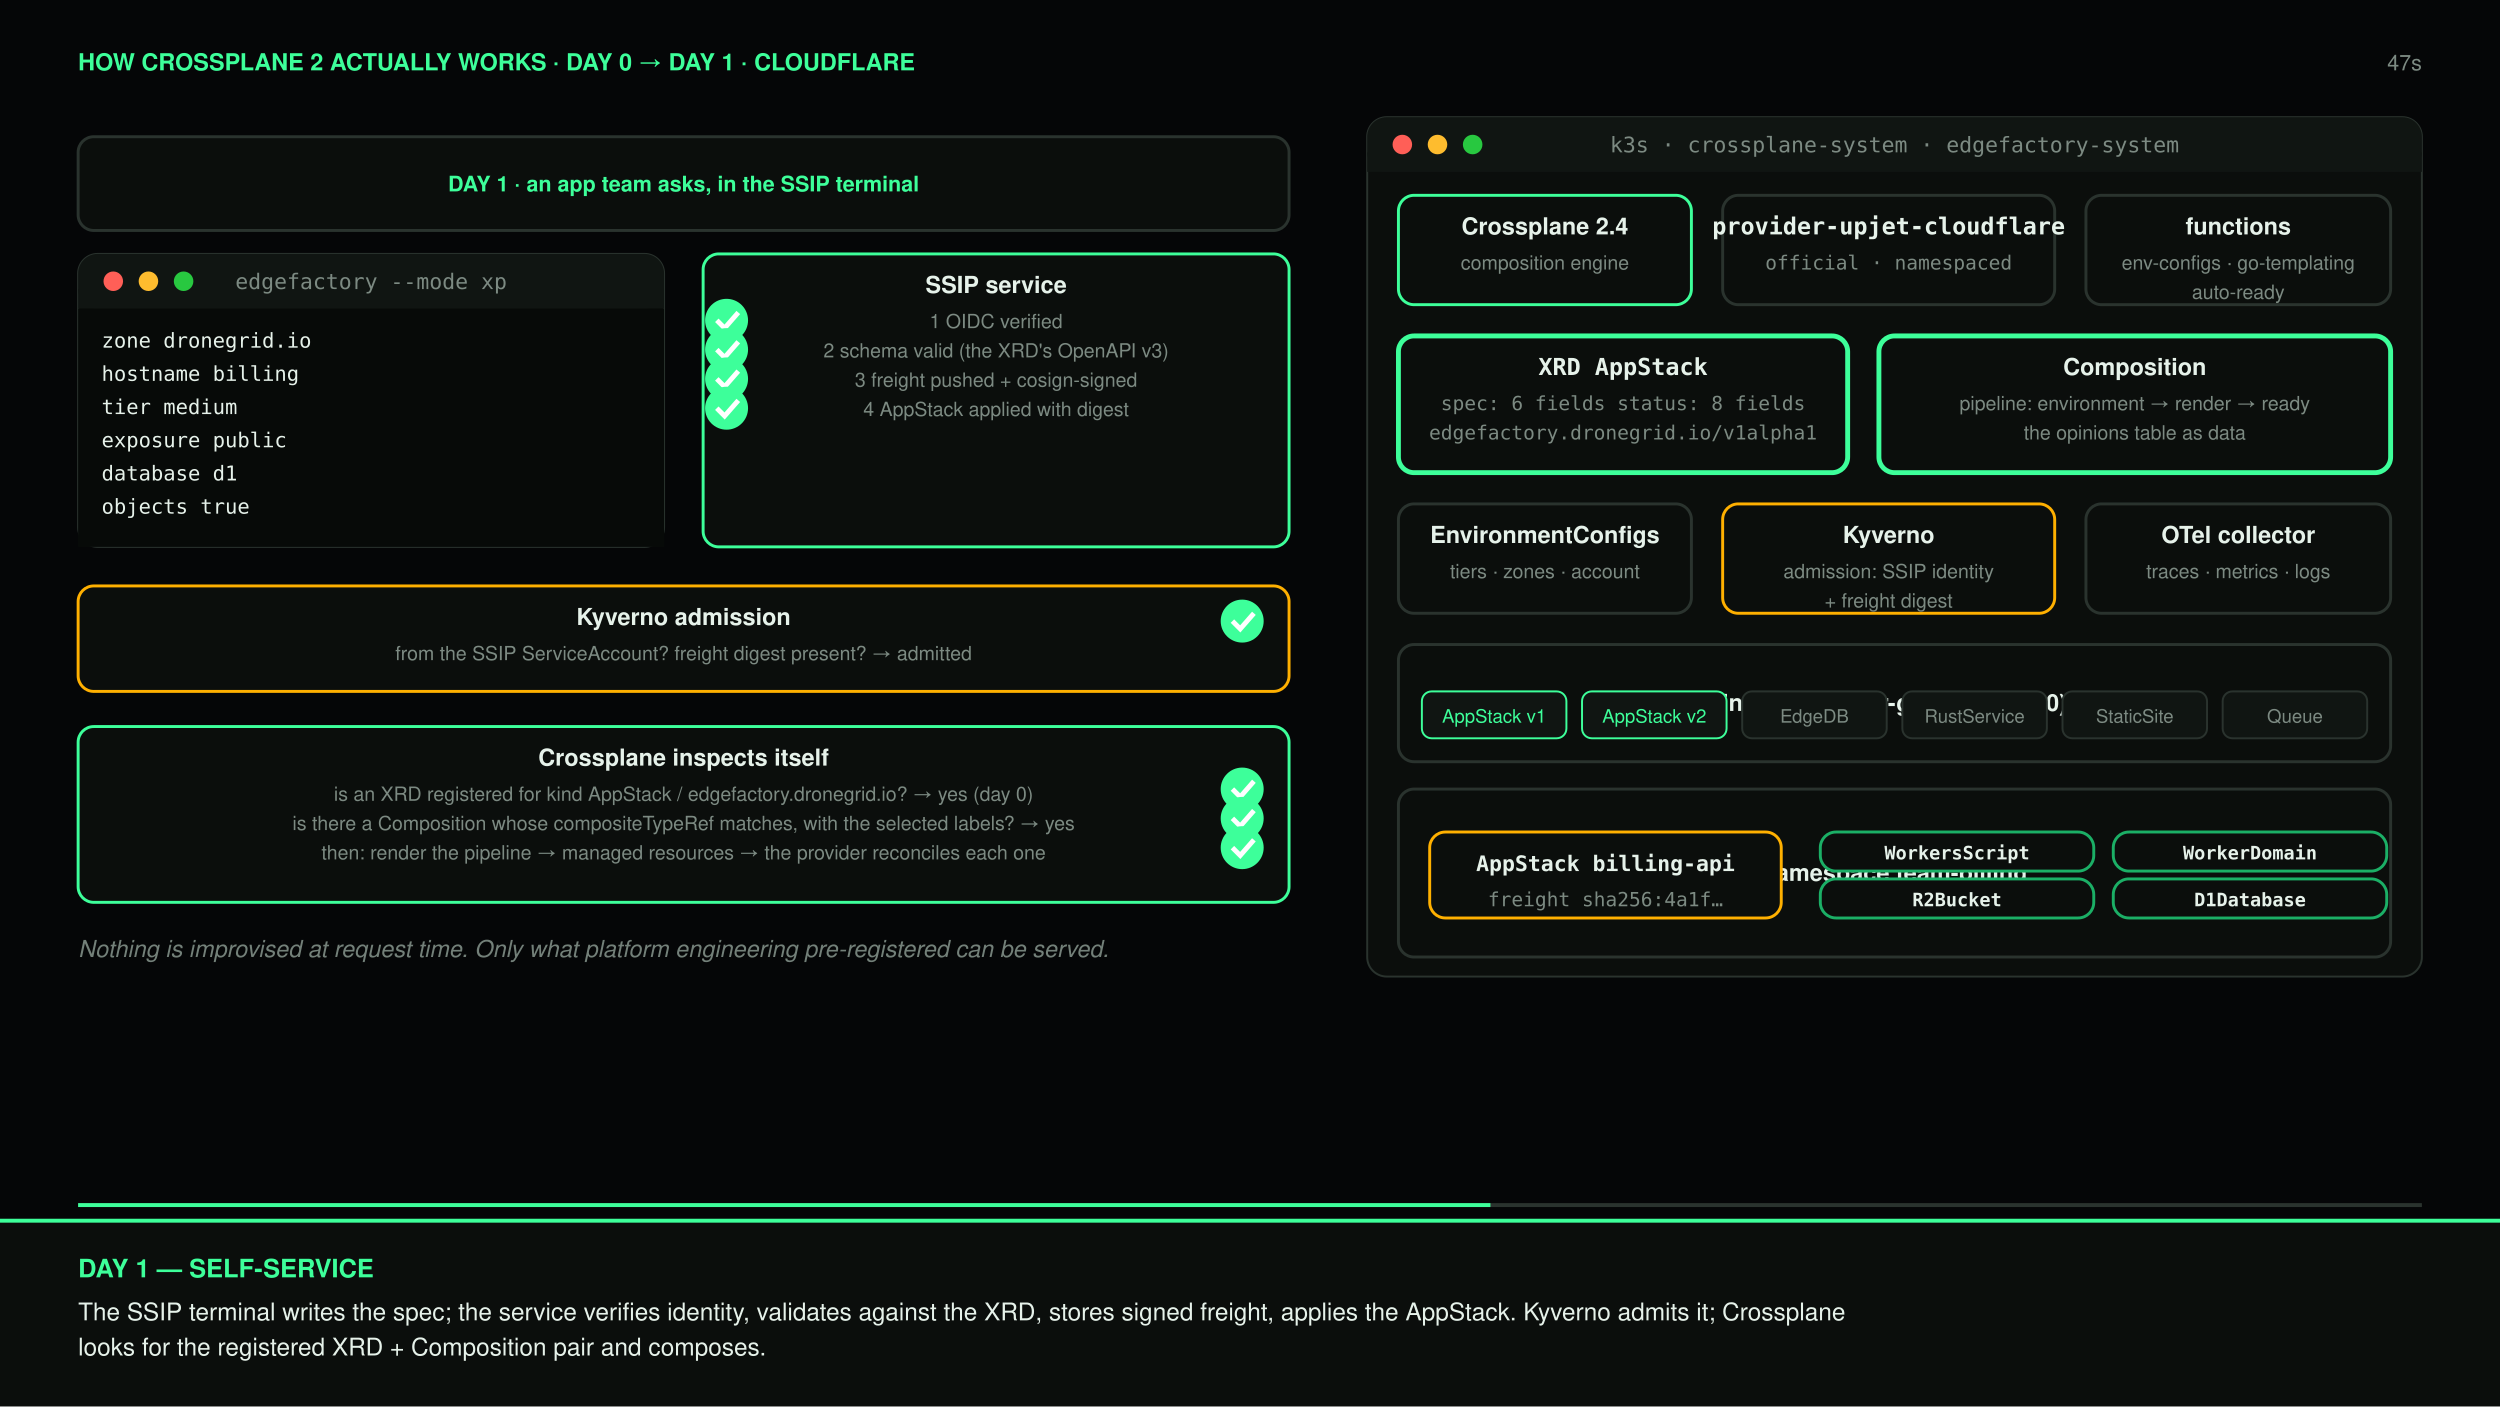
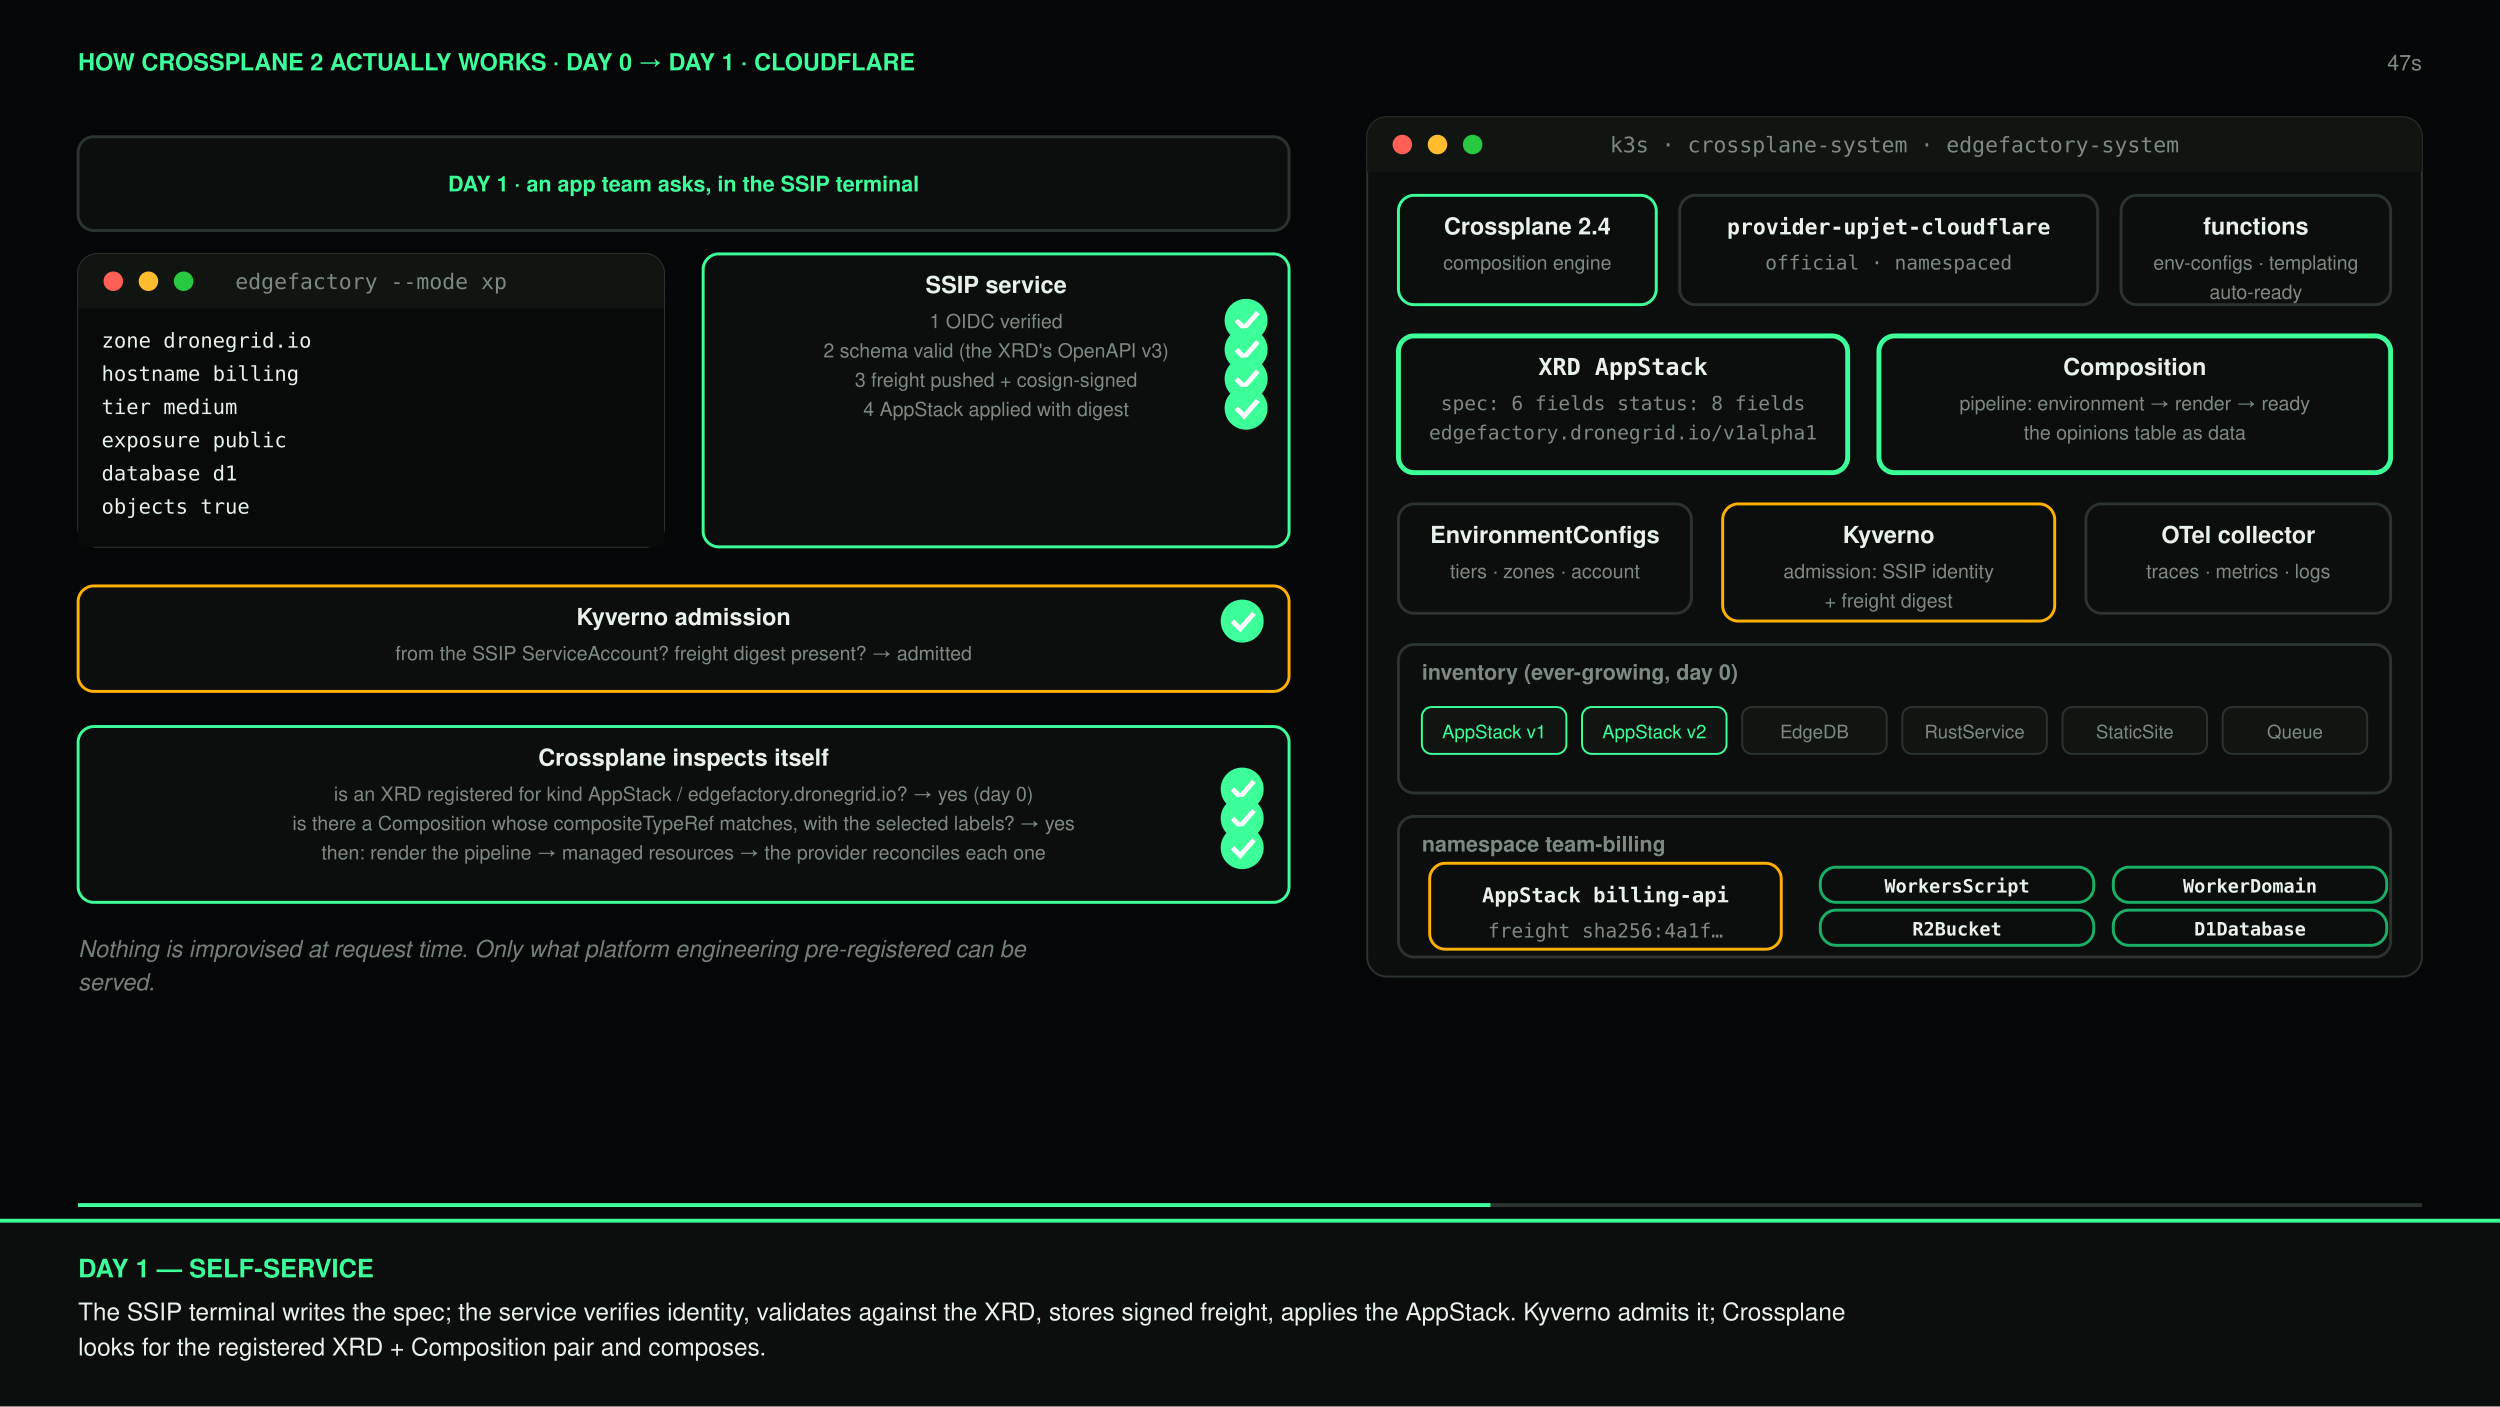
<svg xmlns="http://www.w3.org/2000/svg" role="img" aria-label="04-dispatch at 47s" viewBox="0 0 1280 720" width="1280" height="720">
  <rect width="1280" height="720" fill="#050607" />
  <text x="40" y="36" font-family="'Helvetica Neue', Helvetica, Arial, sans-serif" font-size="12" font-weight="700" fill="#3DFF9A" text-anchor="start">HOW CROSSPLANE 2 ACTUALLY WORKS · DAY 0 → DAY 1 · CLOUDFLARE</text>
  <text x="1240" y="36" font-family="'Helvetica Neue', Helvetica, Arial, sans-serif" font-size="11" font-weight="400" fill="#7C8A82" text-anchor="end">47s</text>
  <g transform="translate(700 60)">
    <rect width="540" height="440" rx="10" fill="#0B0E0C" stroke="#2A332E" />
    <rect width="540" height="28" rx="10" fill="#101512" />
    <rect y="18" width="540" height="10" fill="#101512" />
    <circle cx="18" cy="14" r="5" fill="#FF5F57" />
    <circle cx="36" cy="14" r="5" fill="#FEBC2E" />
    <circle cx="54" cy="14" r="5" fill="#28C840" />
    <text x="270" y="18" font-family="'JetBrains Mono', Menlo, Consolas, monospace" font-size="11" font-weight="400" fill="#7C8A82" text-anchor="middle">k3s · crossplane-system · edgefactory-system</text>
    <g transform="translate(0 28)" />
  </g>
  <g opacity="1.000" transform="translate(0 0.0)">
-     <rect x="716" y="100" width="150" height="56" rx="8" fill="#0B0E0C" stroke="#3DFF9A" stroke-width="1.5" />
-     <text x="791" y="120" font-family="'Helvetica Neue', Helvetica, Arial, sans-serif" font-size="12" font-weight="700" fill="#E6F2EA" text-anchor="middle">Crossplane 2.4</text>
-     <text x="791" y="138" font-family="'Helvetica Neue', Helvetica, Arial, sans-serif" font-size="10" font-weight="400" fill="#7C8A82" text-anchor="middle">composition engine</text>
+     <rect x="716" y="100" width="132" height="56" rx="8" fill="#0B0E0C" stroke="#3DFF9A" stroke-width="1.5" />
+     <text x="782" y="120" font-family="'Helvetica Neue', Helvetica, Arial, sans-serif" font-size="12" font-weight="700" fill="#E6F2EA" text-anchor="middle">Crossplane 2.4</text>
+     <text x="782" y="138" font-family="'Helvetica Neue', Helvetica, Arial, sans-serif" font-size="10" font-weight="400" fill="#7C8A82" text-anchor="middle">composition engine</text>
  </g>
  <g opacity="1.000" transform="translate(0 0.0)">
-     <rect x="882" y="100" width="170" height="56" rx="8" fill="#0B0E0C" stroke="#2A332E" stroke-width="1.5" />
-     <text x="967" y="120" font-family="'JetBrains Mono', Menlo, Consolas, monospace" font-size="12" font-weight="700" fill="#E6F2EA" text-anchor="middle">provider-upjet-cloudflare</text>
+     <rect x="860" y="100" width="214" height="56" rx="8" fill="#0B0E0C" stroke="#2A332E" stroke-width="1.5" />
+     <text x="967" y="120" font-family="'JetBrains Mono', Menlo, Consolas, monospace" font-size="11" font-weight="700" fill="#E6F2EA" text-anchor="middle">provider-upjet-cloudflare</text>
    <text x="967" y="138" font-family="'JetBrains Mono', Menlo, Consolas, monospace" font-size="10" font-weight="400" fill="#7C8A82" text-anchor="middle">official · namespaced</text>
  </g>
  <g opacity="1.000" transform="translate(0 0.0)">
-     <rect x="1068" y="100" width="156" height="56" rx="8" fill="#0B0E0C" stroke="#2A332E" stroke-width="1.5" />
-     <text x="1146" y="120" font-family="'Helvetica Neue', Helvetica, Arial, sans-serif" font-size="12" font-weight="700" fill="#E6F2EA" text-anchor="middle">functions</text>
-     <text x="1146" y="138" font-family="'Helvetica Neue', Helvetica, Arial, sans-serif" font-size="10" font-weight="400" fill="#7C8A82" text-anchor="middle">env-configs · go-templating</text>
-     <text x="1146" y="153" font-family="'Helvetica Neue', Helvetica, Arial, sans-serif" font-size="10" font-weight="400" fill="#7C8A82" text-anchor="middle">auto-ready</text>
+     <rect x="1086" y="100" width="138" height="56" rx="8" fill="#0B0E0C" stroke="#2A332E" stroke-width="1.5" />
+     <text x="1155" y="120" font-family="'Helvetica Neue', Helvetica, Arial, sans-serif" font-size="12" font-weight="700" fill="#E6F2EA" text-anchor="middle">functions</text>
+     <text x="1155" y="138" font-family="'Helvetica Neue', Helvetica, Arial, sans-serif" font-size="10" font-weight="400" fill="#7C8A82" text-anchor="middle">env-configs · templating</text>
+     <text x="1155" y="153" font-family="'Helvetica Neue', Helvetica, Arial, sans-serif" font-size="10" font-weight="400" fill="#7C8A82" text-anchor="middle">auto-ready</text>
  </g>
  <g opacity="1.000" transform="translate(0 0.0)">
    <rect x="716" y="172" width="230" height="70" rx="8" fill="#0B0E0C" stroke="#3DFF9A" stroke-width="2.5" />
    <text x="831" y="192" font-family="'JetBrains Mono', Menlo, Consolas, monospace" font-size="12" font-weight="700" fill="#E6F2EA" text-anchor="middle">XRD  AppStack</text>
    <text x="831" y="210" font-family="'JetBrains Mono', Menlo, Consolas, monospace" font-size="10" font-weight="400" fill="#7C8A82" text-anchor="middle">spec: 6 fields   status: 8 fields</text>
    <text x="831" y="225" font-family="'JetBrains Mono', Menlo, Consolas, monospace" font-size="10" font-weight="400" fill="#7C8A82" text-anchor="middle">edgefactory.dronegrid.io/v1alpha1</text>
  </g>
  <g opacity="1.000" transform="translate(0 0.0)">
    <rect x="962" y="172" width="262" height="70" rx="8" fill="#0B0E0C" stroke="#3DFF9A" stroke-width="2.5" />
    <text x="1093" y="192" font-family="'Helvetica Neue', Helvetica, Arial, sans-serif" font-size="12" font-weight="700" fill="#E6F2EA" text-anchor="middle">Composition</text>
    <text x="1093" y="210" font-family="'Helvetica Neue', Helvetica, Arial, sans-serif" font-size="10" font-weight="400" fill="#7C8A82" text-anchor="middle">pipeline: environment → render → ready</text>
    <text x="1093" y="225" font-family="'Helvetica Neue', Helvetica, Arial, sans-serif" font-size="10" font-weight="400" fill="#7C8A82" text-anchor="middle">the opinions table as data</text>
  </g>
  <g opacity="1.000" transform="translate(0 0.0)">
    <rect x="716" y="258" width="150" height="56" rx="8" fill="#0B0E0C" stroke="#2A332E" stroke-width="1.5" />
    <text x="791" y="278" font-family="'Helvetica Neue', Helvetica, Arial, sans-serif" font-size="12" font-weight="700" fill="#E6F2EA" text-anchor="middle">EnvironmentConfigs</text>
    <text x="791" y="296" font-family="'Helvetica Neue', Helvetica, Arial, sans-serif" font-size="10" font-weight="400" fill="#7C8A82" text-anchor="middle">tiers · zones · account</text>
  </g>
  <g opacity="1.000" transform="translate(0 0.0)">
-     <rect x="882" y="258" width="170" height="56" rx="8" fill="#0B0E0C" stroke="#FFB000" stroke-width="1.5" />
+     <rect x="882" y="258" width="170" height="60" rx="8" fill="#0B0E0C" stroke="#FFB000" stroke-width="1.5" />
    <text x="967" y="278" font-family="'Helvetica Neue', Helvetica, Arial, sans-serif" font-size="12" font-weight="700" fill="#E6F2EA" text-anchor="middle">Kyverno</text>
    <text x="967" y="296" font-family="'Helvetica Neue', Helvetica, Arial, sans-serif" font-size="10" font-weight="400" fill="#7C8A82" text-anchor="middle">admission: SSIP identity</text>
    <text x="967" y="311" font-family="'Helvetica Neue', Helvetica, Arial, sans-serif" font-size="10" font-weight="400" fill="#7C8A82" text-anchor="middle">+ freight digest</text>
  </g>
  <g opacity="1.000" transform="translate(0 0.0)">
    <rect x="1068" y="258" width="156" height="56" rx="8" fill="#0B0E0C" stroke="#2A332E" stroke-width="1.5" />
    <text x="1146" y="278" font-family="'Helvetica Neue', Helvetica, Arial, sans-serif" font-size="12" font-weight="700" fill="#E6F2EA" text-anchor="middle">OTel collector</text>
    <text x="1146" y="296" font-family="'Helvetica Neue', Helvetica, Arial, sans-serif" font-size="10" font-weight="400" fill="#7C8A82" text-anchor="middle">traces · metrics · logs</text>
  </g>
  <g opacity="1.000" transform="translate(0 0.0)">
-     <rect x="716" y="330" width="508" height="60" rx="8" fill="#0B0E0C" stroke="#2A332E" stroke-width="1.5" />
-     <text x="970" y="364" font-family="'Helvetica Neue', Helvetica, Arial, sans-serif" font-size="12" font-weight="700" fill="#E6F2EA" text-anchor="middle">inventory  (ever-growing, day 0)</text>
+     <rect x="716" y="330" width="508" height="76" rx="8" fill="#0B0E0C" stroke="#2A332E" stroke-width="1.5" />
+     <text x="728" y="348" font-family="'Helvetica Neue', Helvetica, Arial, sans-serif" font-size="11" font-weight="700" fill="#7C8A82" text-anchor="start">inventory  (ever-growing, day 0)</text>
  </g>
  <g opacity="1.000">
-     <rect x="728" y="354" width="74" height="24" rx="5" fill="#101512" stroke="#3DFF9A" />
-     <text x="765" y="370" font-family="'Helvetica Neue', Helvetica, Arial, sans-serif" font-size="9.5" font-weight="400" fill="#3DFF9A" text-anchor="middle">AppStack v1</text>
+     <rect x="728" y="362" width="74" height="24" rx="5" fill="#101512" stroke="#3DFF9A" />
+     <text x="765" y="378" font-family="'Helvetica Neue', Helvetica, Arial, sans-serif" font-size="9.5" font-weight="400" fill="#3DFF9A" text-anchor="middle">AppStack v1</text>
  </g>
  <g opacity="1.000">
-     <rect x="810" y="354" width="74" height="24" rx="5" fill="#101512" stroke="#3DFF9A" />
-     <text x="847" y="370" font-family="'Helvetica Neue', Helvetica, Arial, sans-serif" font-size="9.5" font-weight="400" fill="#3DFF9A" text-anchor="middle">AppStack v2</text>
+     <rect x="810" y="362" width="74" height="24" rx="5" fill="#101512" stroke="#3DFF9A" />
+     <text x="847" y="378" font-family="'Helvetica Neue', Helvetica, Arial, sans-serif" font-size="9.5" font-weight="400" fill="#3DFF9A" text-anchor="middle">AppStack v2</text>
  </g>
  <g opacity="1.000">
-     <rect x="892" y="354" width="74" height="24" rx="5" fill="#101512" stroke="#2A332E" />
-     <text x="929" y="370" font-family="'Helvetica Neue', Helvetica, Arial, sans-serif" font-size="9.5" font-weight="400" fill="#7C8A82" text-anchor="middle">EdgeDB</text>
+     <rect x="892" y="362" width="74" height="24" rx="5" fill="#101512" stroke="#2A332E" />
+     <text x="929" y="378" font-family="'Helvetica Neue', Helvetica, Arial, sans-serif" font-size="9.5" font-weight="400" fill="#7C8A82" text-anchor="middle">EdgeDB</text>
  </g>
  <g opacity="1.000">
-     <rect x="974" y="354" width="74" height="24" rx="5" fill="#101512" stroke="#2A332E" />
-     <text x="1011" y="370" font-family="'Helvetica Neue', Helvetica, Arial, sans-serif" font-size="9.5" font-weight="400" fill="#7C8A82" text-anchor="middle">RustService</text>
+     <rect x="974" y="362" width="74" height="24" rx="5" fill="#101512" stroke="#2A332E" />
+     <text x="1011" y="378" font-family="'Helvetica Neue', Helvetica, Arial, sans-serif" font-size="9.5" font-weight="400" fill="#7C8A82" text-anchor="middle">RustService</text>
  </g>
  <g opacity="1.000">
-     <rect x="1056" y="354" width="74" height="24" rx="5" fill="#101512" stroke="#2A332E" />
-     <text x="1093" y="370" font-family="'Helvetica Neue', Helvetica, Arial, sans-serif" font-size="9.5" font-weight="400" fill="#7C8A82" text-anchor="middle">StaticSite</text>
+     <rect x="1056" y="362" width="74" height="24" rx="5" fill="#101512" stroke="#2A332E" />
+     <text x="1093" y="378" font-family="'Helvetica Neue', Helvetica, Arial, sans-serif" font-size="9.5" font-weight="400" fill="#7C8A82" text-anchor="middle">StaticSite</text>
  </g>
  <g opacity="1.000">
-     <rect x="1138" y="354" width="74" height="24" rx="5" fill="#101512" stroke="#2A332E" />
-     <text x="1175" y="370" font-family="'Helvetica Neue', Helvetica, Arial, sans-serif" font-size="9.5" font-weight="400" fill="#7C8A82" text-anchor="middle">Queue</text>
+     <rect x="1138" y="362" width="74" height="24" rx="5" fill="#101512" stroke="#2A332E" />
+     <text x="1175" y="378" font-family="'Helvetica Neue', Helvetica, Arial, sans-serif" font-size="9.5" font-weight="400" fill="#7C8A82" text-anchor="middle">Queue</text>
  </g>
  <g opacity="1.000" transform="translate(0 0.0)">
-     <rect x="716" y="404" width="508" height="86" rx="8" fill="#0B0E0C" stroke="#2A332E" stroke-width="1.5" />
-     <text x="970" y="451" font-family="'Helvetica Neue', Helvetica, Arial, sans-serif" font-size="12" font-weight="700" fill="#E6F2EA" text-anchor="middle">namespace team-billing</text>
+     <rect x="716" y="418" width="508" height="72" rx="8" fill="#0B0E0C" stroke="#2A332E" stroke-width="1.5" />
+     <text x="728" y="436" font-family="'Helvetica Neue', Helvetica, Arial, sans-serif" font-size="11" font-weight="700" fill="#7C8A82" text-anchor="start">namespace team-billing</text>
  </g>
  <g opacity="1.000" transform="translate(0 0.0)">
    <rect x="40" y="70" width="620" height="48" rx="8" fill="#0B0E0C" stroke="#2A332E" stroke-width="1.5" />
    <text x="350" y="98" font-family="'Helvetica Neue', Helvetica, Arial, sans-serif" font-size="11" font-weight="700" fill="#3DFF9A" text-anchor="middle">DAY 1 · an app team asks, in the SSIP terminal</text>
  </g>
  <g opacity="1.000" transform="translate(0 0.0)">
    <g transform="translate(40 130)">
      <rect width="300" height="150" rx="10" fill="#0B0E0C" stroke="#2A332E" />
      <rect width="300" height="28" rx="10" fill="#101512" />
      <rect y="18" width="300" height="10" fill="#101512" />
      <circle cx="18" cy="14" r="5" fill="#FF5F57" />
      <circle cx="36" cy="14" r="5" fill="#FEBC2E" />
      <circle cx="54" cy="14" r="5" fill="#28C840" />
      <text x="150" y="18" font-family="'JetBrains Mono', Menlo, Consolas, monospace" font-size="11" font-weight="400" fill="#7C8A82" text-anchor="middle">edgefactory --mode xp</text>
      <g transform="translate(0 28)">
        <rect width="300" height="122" fill="#070A08" />
        <text x="12" y="20" font-family="'JetBrains Mono', Menlo, Consolas, monospace" font-size="10.5" font-weight="400" fill="#E6F2EA" text-anchor="start">zone       dronegrid.io</text>
        <text x="12" y="37" font-family="'JetBrains Mono', Menlo, Consolas, monospace" font-size="10.5" font-weight="400" fill="#E6F2EA" text-anchor="start">hostname   billing</text>
        <text x="12" y="54" font-family="'JetBrains Mono', Menlo, Consolas, monospace" font-size="10.5" font-weight="400" fill="#E6F2EA" text-anchor="start">tier       medium</text>
        <text x="12" y="71" font-family="'JetBrains Mono', Menlo, Consolas, monospace" font-size="10.5" font-weight="400" fill="#E6F2EA" text-anchor="start">exposure   public</text>
        <text x="12" y="88" font-family="'JetBrains Mono', Menlo, Consolas, monospace" font-size="10.5" font-weight="400" fill="#E6F2EA" text-anchor="start">database   d1</text>
        <text x="12" y="105" font-family="'JetBrains Mono', Menlo, Consolas, monospace" font-size="10.5" font-weight="400" fill="#E6F2EA" text-anchor="start">objects    true</text>
      </g>
    </g>
  </g>
  <g opacity="1.000" transform="translate(0 0.0)">
    <rect x="360" y="130" width="300" height="150" rx="8" fill="#0B0E0C" stroke="#3DFF9A" stroke-width="1.5" />
    <text x="510" y="150" font-family="'Helvetica Neue', Helvetica, Arial, sans-serif" font-size="12" font-weight="700" fill="#E6F2EA" text-anchor="middle">SSIP service</text>
    <text x="510" y="168" font-family="'Helvetica Neue', Helvetica, Arial, sans-serif" font-size="10" font-weight="400" fill="#7C8A82" text-anchor="middle">1 OIDC verified</text>
    <text x="510" y="183" font-family="'Helvetica Neue', Helvetica, Arial, sans-serif" font-size="10" font-weight="400" fill="#7C8A82" text-anchor="middle">2 schema valid (the XRD's OpenAPI v3)</text>
    <text x="510" y="198" font-family="'Helvetica Neue', Helvetica, Arial, sans-serif" font-size="10" font-weight="400" fill="#7C8A82" text-anchor="middle">3 freight pushed + cosign-signed</text>
    <text x="510" y="213" font-family="'Helvetica Neue', Helvetica, Arial, sans-serif" font-size="10" font-weight="400" fill="#7C8A82" text-anchor="middle">4 AppStack applied with digest</text>
  </g>
  <g opacity="1.000">
-     <circle cx="372" cy="164" r="11" fill="#3DFF9A" />
-     <path d="M367,164 l4,4 l7,-8" stroke="#FFFFFF" stroke-width="2.5" fill="none" />
+     <circle cx="638" cy="164" r="11" fill="#3DFF9A" />
+     <path d="M633,164 l4,4 l7,-8" stroke="#FFFFFF" stroke-width="2.5" fill="none" />
  </g>
  <g opacity="1.000">
-     <circle cx="372" cy="179" r="11" fill="#3DFF9A" />
-     <path d="M367,179 l4,4 l7,-8" stroke="#FFFFFF" stroke-width="2.5" fill="none" />
+     <circle cx="638" cy="179" r="11" fill="#3DFF9A" />
+     <path d="M633,179 l4,4 l7,-8" stroke="#FFFFFF" stroke-width="2.5" fill="none" />
  </g>
  <g opacity="1.000">
-     <circle cx="372" cy="194" r="11" fill="#3DFF9A" />
-     <path d="M367,194 l4,4 l7,-8" stroke="#FFFFFF" stroke-width="2.5" fill="none" />
+     <circle cx="638" cy="194" r="11" fill="#3DFF9A" />
+     <path d="M633,194 l4,4 l7,-8" stroke="#FFFFFF" stroke-width="2.5" fill="none" />
  </g>
  <g opacity="1.000">
-     <circle cx="372" cy="209" r="11" fill="#3DFF9A" />
-     <path d="M367,209 l4,4 l7,-8" stroke="#FFFFFF" stroke-width="2.5" fill="none" />
+     <circle cx="638" cy="209" r="11" fill="#3DFF9A" />
+     <path d="M633,209 l4,4 l7,-8" stroke="#FFFFFF" stroke-width="2.5" fill="none" />
  </g>
  <g opacity="1.000" transform="translate(0 0.0)">
    <rect x="40" y="300" width="620" height="54" rx="8" fill="#0B0E0C" stroke="#FFB000" stroke-width="1.5" />
    <text x="350" y="320" font-family="'Helvetica Neue', Helvetica, Arial, sans-serif" font-size="12" font-weight="700" fill="#E6F2EA" text-anchor="middle">Kyverno admission</text>
    <text x="350" y="338" font-family="'Helvetica Neue', Helvetica, Arial, sans-serif" font-size="10" font-weight="400" fill="#7C8A82" text-anchor="middle">from the SSIP ServiceAccount?  freight digest present?  → admitted</text>
  </g>
  <g opacity="1.000">
    <circle cx="636" cy="318" r="11" fill="#3DFF9A" />
    <path d="M631,318 l4,4 l7,-8" stroke="#FFFFFF" stroke-width="2.5" fill="none" />
  </g>
  <g opacity="1.000" transform="translate(0 0.0)">
    <rect x="40" y="372" width="620" height="90" rx="8" fill="#0B0E0C" stroke="#3DFF9A" stroke-width="1.5" />
    <text x="350" y="392" font-family="'Helvetica Neue', Helvetica, Arial, sans-serif" font-size="12" font-weight="700" fill="#E6F2EA" text-anchor="middle">Crossplane inspects itself</text>
    <text x="350" y="410" font-family="'Helvetica Neue', Helvetica, Arial, sans-serif" font-size="10" font-weight="400" fill="#7C8A82" text-anchor="middle">is an XRD registered for kind AppStack / edgefactory.dronegrid.io?  → yes (day 0)</text>
    <text x="350" y="425" font-family="'Helvetica Neue', Helvetica, Arial, sans-serif" font-size="10" font-weight="400" fill="#7C8A82" text-anchor="middle">is there a Composition whose compositeTypeRef matches, with the selected labels?  → yes</text>
    <text x="350" y="440" font-family="'Helvetica Neue', Helvetica, Arial, sans-serif" font-size="10" font-weight="400" fill="#7C8A82" text-anchor="middle">then: render the pipeline → managed resources → the provider reconciles each one</text>
  </g>
  <g opacity="1.000">
    <circle cx="636" cy="404" r="11" fill="#3DFF9A" />
    <path d="M631,404 l4,4 l7,-8" stroke="#FFFFFF" stroke-width="2.5" fill="none" />
  </g>
  <g opacity="1.000">
    <circle cx="636" cy="419" r="11" fill="#3DFF9A" />
    <path d="M631,419 l4,4 l7,-8" stroke="#FFFFFF" stroke-width="2.5" fill="none" />
  </g>
  <g opacity="1.000">
    <circle cx="636" cy="434" r="11" fill="#3DFF9A" />
    <path d="M631,434 l4,4 l7,-8" stroke="#FFFFFF" stroke-width="2.5" fill="none" />
  </g>
  <g opacity="0.926">
-     <text x="40" y="490" font-family="'Helvetica Neue', Helvetica, Arial, sans-serif" font-size="12" font-weight="400" fill="#7C8A82" text-anchor="start" font-style="italic">Nothing is improvised at request time. Only what platform engineering pre-registered can be served.</text>
+     <text x="40" y="490" font-family="'Helvetica Neue', Helvetica, Arial, sans-serif" font-size="12" font-weight="400" fill="#7C8A82" text-anchor="start" font-style="italic">Nothing is improvised at request time. Only what platform engineering pre-registered can be</text>
+     <text x="40" y="507" font-family="'Helvetica Neue', Helvetica, Arial, sans-serif" font-size="12" font-weight="400" fill="#7C8A82" text-anchor="start" font-style="italic">served.</text>
  </g>
  <g opacity="1.000" transform="translate(0 0.0)">
-     <rect x="732" y="426" width="180" height="44" rx="8" fill="#0B0E0C" stroke="#FFB000" stroke-width="1.5" />
-     <text x="822" y="446" font-family="'JetBrains Mono', Menlo, Consolas, monospace" font-size="11" font-weight="700" fill="#E6F2EA" text-anchor="middle">AppStack billing-api</text>
-     <text x="822" y="464" font-family="'JetBrains Mono', Menlo, Consolas, monospace" font-size="10" font-weight="400" fill="#7C8A82" text-anchor="middle">freight sha256:4a1f…</text>
+     <rect x="732" y="442" width="180" height="44" rx="8" fill="#0B0E0C" stroke="#FFB000" stroke-width="1.5" />
+     <text x="822" y="462" font-family="'JetBrains Mono', Menlo, Consolas, monospace" font-size="10.5" font-weight="700" fill="#E6F2EA" text-anchor="middle">AppStack billing-api</text>
+     <text x="822" y="480" font-family="'JetBrains Mono', Menlo, Consolas, monospace" font-size="10" font-weight="400" fill="#7C8A82" text-anchor="middle">freight sha256:4a1f…</text>
  </g>
  <g opacity="1.000" transform="translate(0 0.0)">
-     <rect x="932" y="426" width="140" height="20" rx="8" fill="#0B0E0C" stroke="#1BAF66" stroke-width="1.5" />
-     <text x="1002" y="440" font-family="'JetBrains Mono', Menlo, Consolas, monospace" font-size="9.5" font-weight="700" fill="#E6F2EA" text-anchor="middle">WorkersScript</text>
+     <rect x="932" y="444" width="140" height="18" rx="8" fill="#0B0E0C" stroke="#1BAF66" stroke-width="1.5" />
+     <text x="1002" y="457" font-family="'JetBrains Mono', Menlo, Consolas, monospace" font-size="9.5" font-weight="700" fill="#E6F2EA" text-anchor="middle">WorkersScript</text>
  </g>
  <g opacity="1.000" transform="translate(0 0.0)">
-     <rect x="1082" y="426" width="140" height="20" rx="8" fill="#0B0E0C" stroke="#1BAF66" stroke-width="1.5" />
-     <text x="1152" y="440" font-family="'JetBrains Mono', Menlo, Consolas, monospace" font-size="9.5" font-weight="700" fill="#E6F2EA" text-anchor="middle">WorkerDomain</text>
+     <rect x="1082" y="444" width="140" height="18" rx="8" fill="#0B0E0C" stroke="#1BAF66" stroke-width="1.5" />
+     <text x="1152" y="457" font-family="'JetBrains Mono', Menlo, Consolas, monospace" font-size="9.5" font-weight="700" fill="#E6F2EA" text-anchor="middle">WorkerDomain</text>
  </g>
  <g opacity="1.000" transform="translate(0 0.0)">
-     <rect x="932" y="450" width="140" height="20" rx="8" fill="#0B0E0C" stroke="#1BAF66" stroke-width="1.5" />
-     <text x="1002" y="464" font-family="'JetBrains Mono', Menlo, Consolas, monospace" font-size="9.5" font-weight="700" fill="#E6F2EA" text-anchor="middle">R2Bucket</text>
+     <rect x="932" y="466" width="140" height="18" rx="8" fill="#0B0E0C" stroke="#1BAF66" stroke-width="1.5" />
+     <text x="1002" y="479" font-family="'JetBrains Mono', Menlo, Consolas, monospace" font-size="9.5" font-weight="700" fill="#E6F2EA" text-anchor="middle">R2Bucket</text>
  </g>
  <g opacity="1.000" transform="translate(0 0.0)">
-     <rect x="1082" y="450" width="140" height="20" rx="8" fill="#0B0E0C" stroke="#1BAF66" stroke-width="1.5" />
-     <text x="1152" y="464" font-family="'JetBrains Mono', Menlo, Consolas, monospace" font-size="9.5" font-weight="700" fill="#E6F2EA" text-anchor="middle">D1Database</text>
+     <rect x="1082" y="466" width="140" height="18" rx="8" fill="#0B0E0C" stroke="#1BAF66" stroke-width="1.5" />
+     <text x="1152" y="479" font-family="'JetBrains Mono', Menlo, Consolas, monospace" font-size="9.5" font-weight="700" fill="#E6F2EA" text-anchor="middle">D1Database</text>
  </g>
  <rect x="0" y="624" width="1280" height="96" fill="#0B0E0C" />
  <rect x="0" y="624" width="1280" height="2" fill="#3DFF9A" />
  <text x="40" y="654" font-family="'Helvetica Neue', Helvetica, Arial, sans-serif" font-size="13" font-weight="700" fill="#3DFF9A" text-anchor="start">DAY 1 — SELF-SERVICE</text>
  <text x="40" y="676" font-family="'Helvetica Neue', Helvetica, Arial, sans-serif" font-size="12.5" font-weight="400" fill="#E6F2EA" text-anchor="start">The SSIP terminal writes the spec; the service verifies identity, validates against the XRD, stores signed freight, applies the AppStack. Kyverno admits it; Crossplane</text>
  <text x="40" y="694" font-family="'Helvetica Neue', Helvetica, Arial, sans-serif" font-size="12.5" font-weight="400" fill="#E6F2EA" text-anchor="start">looks for the registered XRD + Composition pair and composes.</text>
  <rect x="40" y="616" width="1200" height="2" fill="#2A332E" />
  <rect x="40" y="616" width="723.1" height="2" fill="#3DFF9A" />
</svg>
